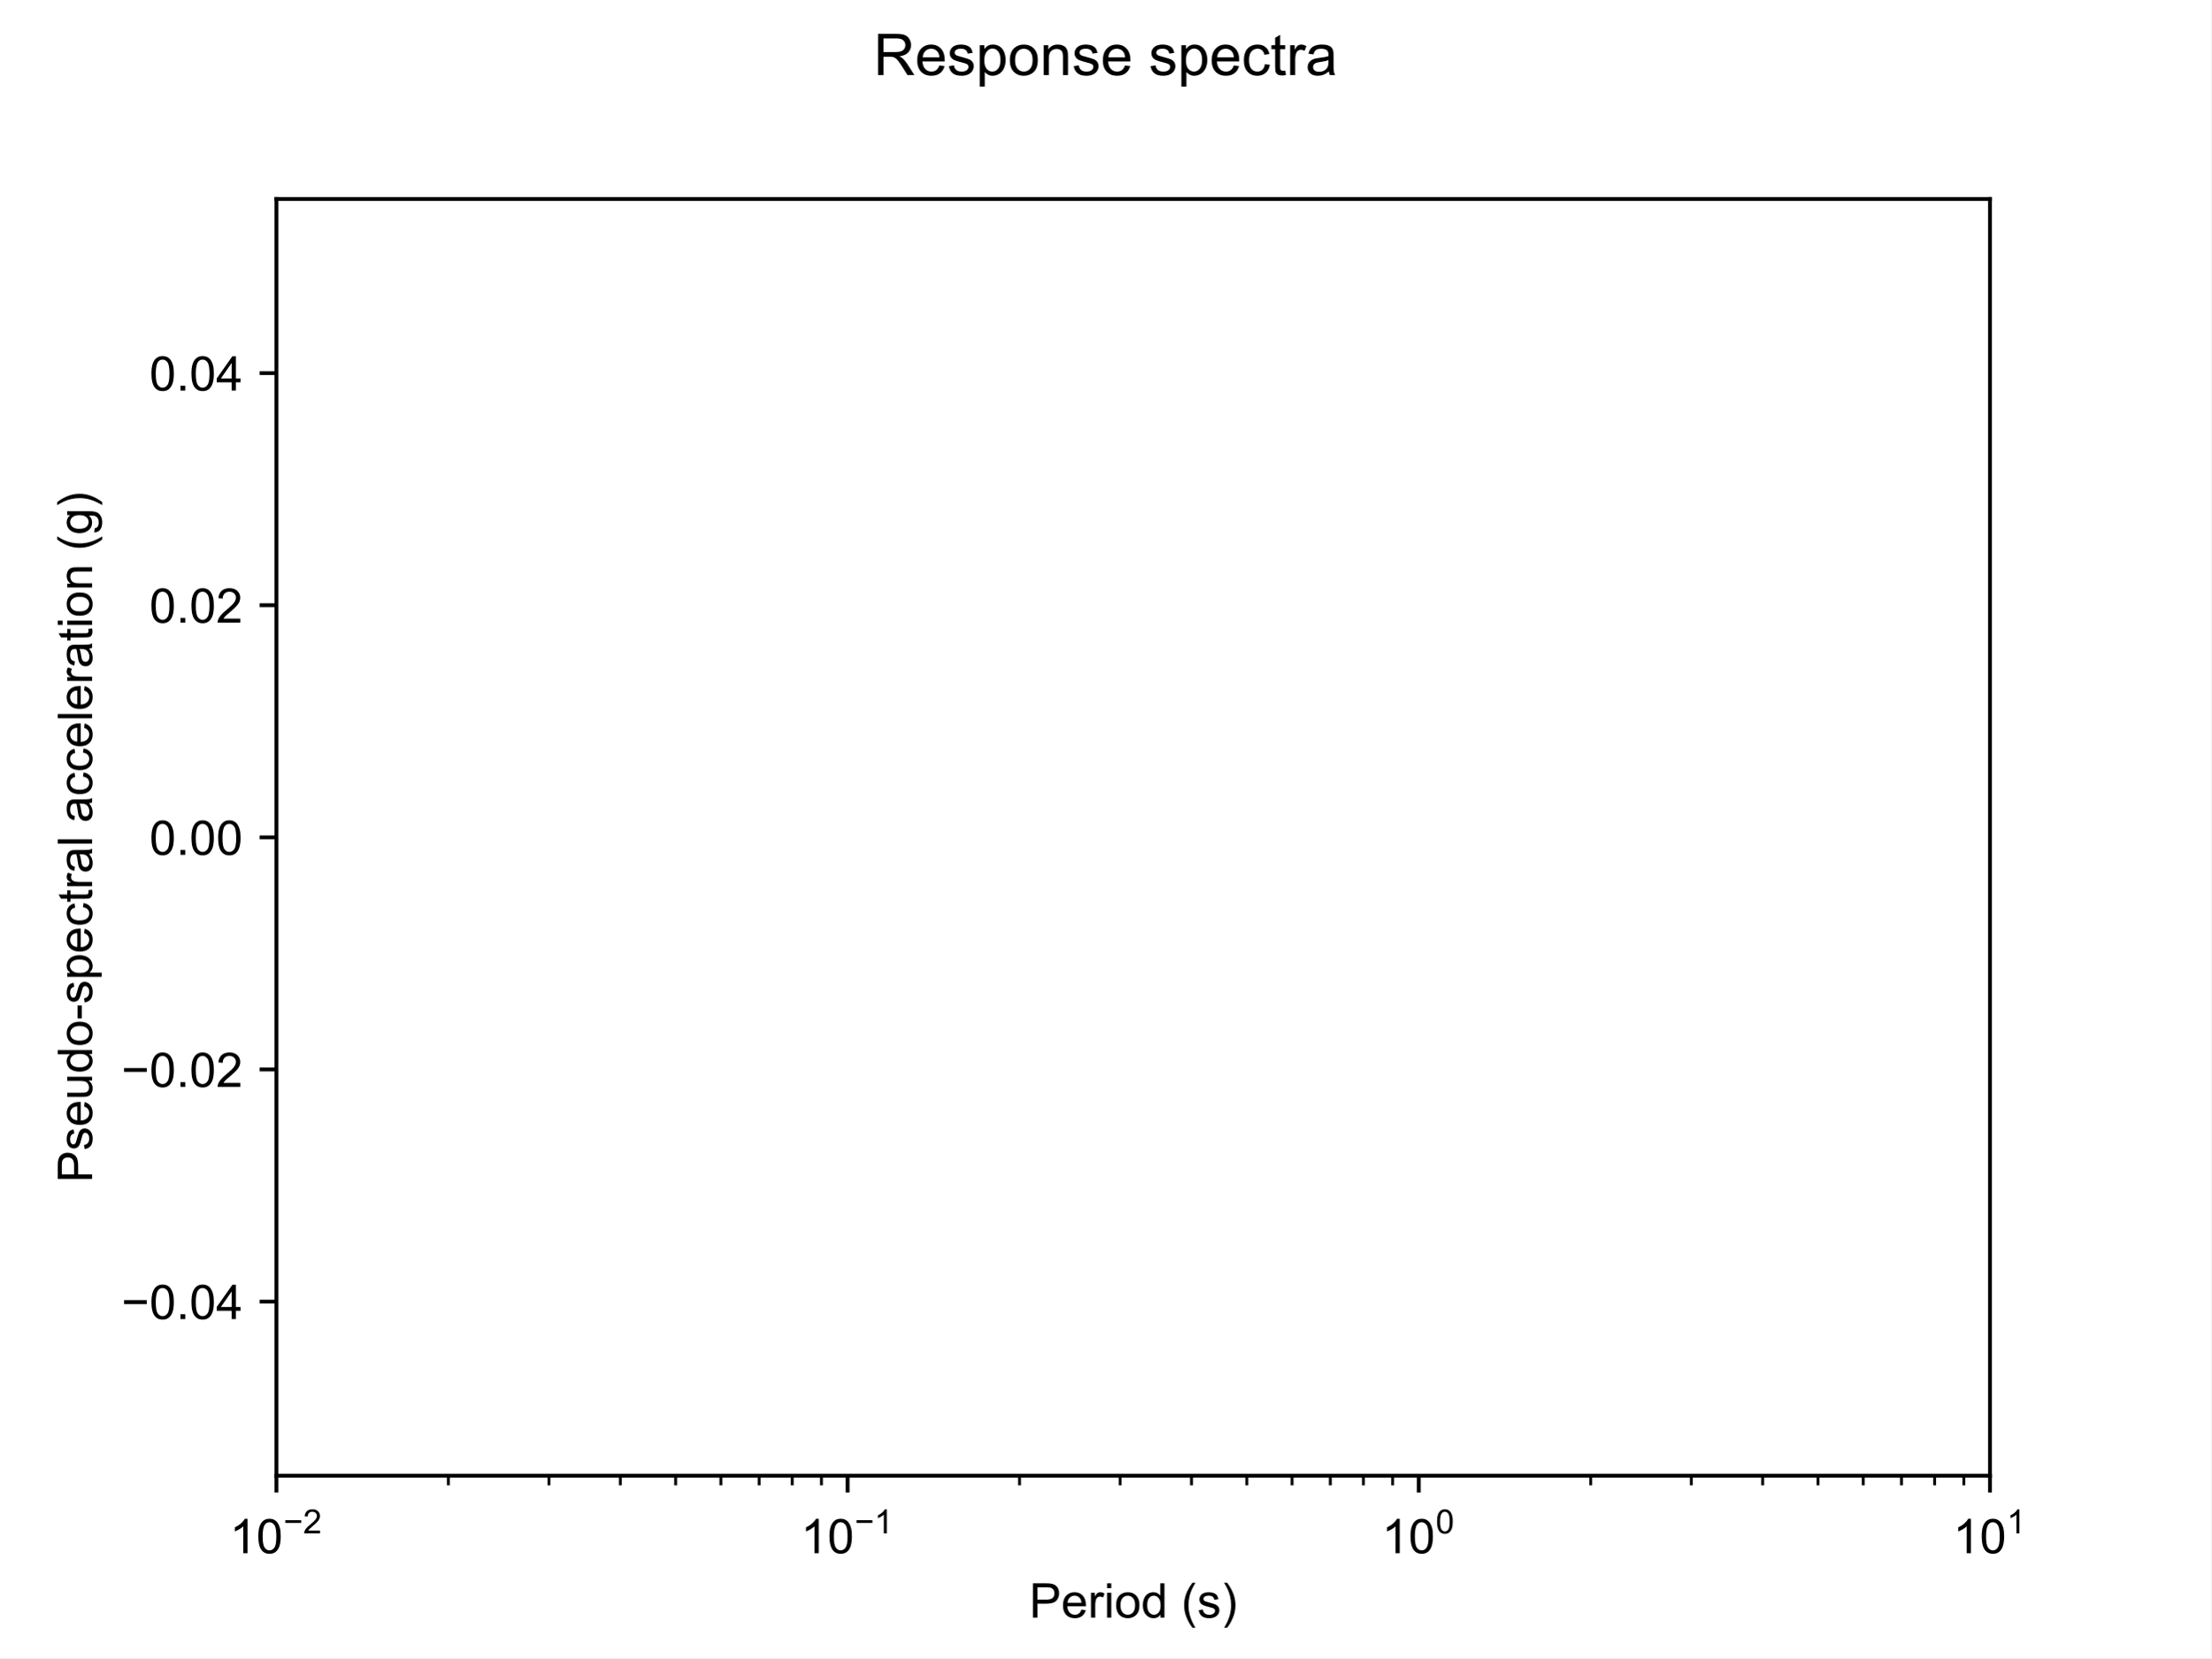
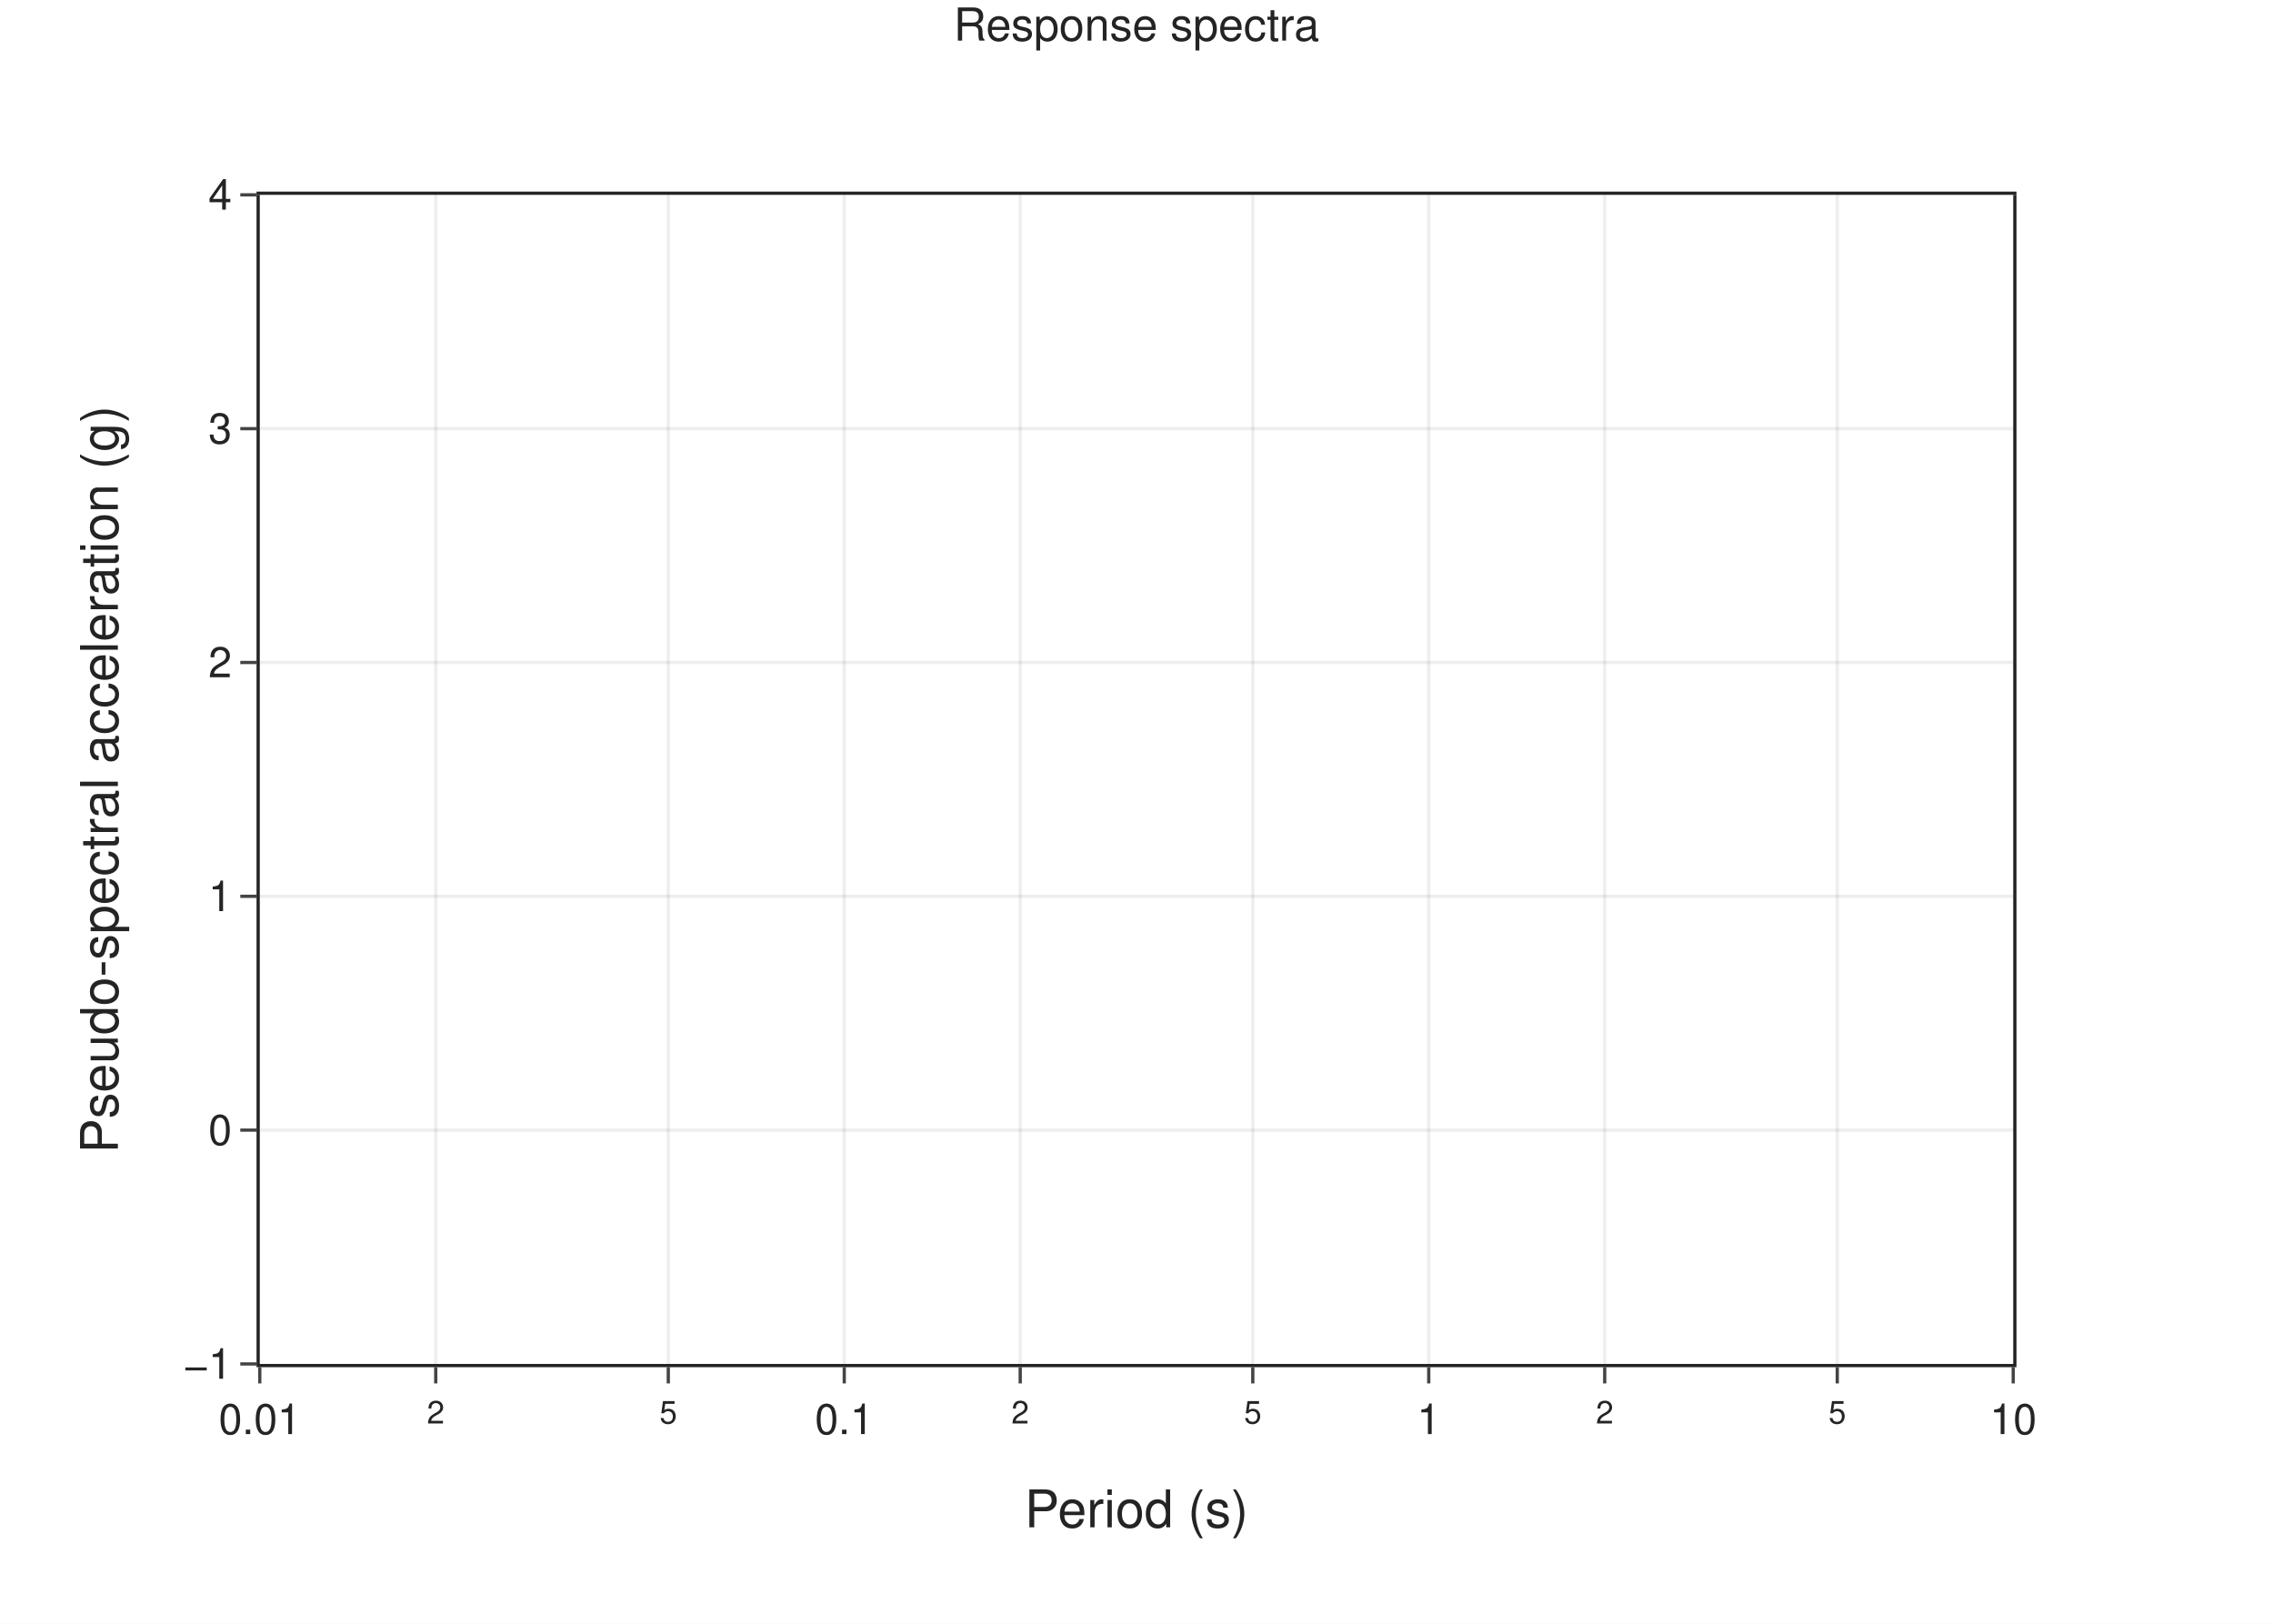
- <svg xmlns="http://www.w3.org/2000/svg" xmlns:xlink="http://www.w3.org/1999/xlink" width="460.8pt" height="345.6pt" viewBox="0 0 460.8 345.6" version="1.1">
-   <defs>
-     <style type="text/css">*{stroke-linejoin: round; stroke-linecap: butt}</style>
+ <svg xmlns="http://www.w3.org/2000/svg" class="main-svg" width="700" height="500" style="" viewBox="0 0 700 500">
+   <rect x="0" y="0" width="700" height="500" style="fill: rgb(255, 255, 255); fill-opacity: 1;" />
+   <defs id="defs-cc02bc">
+     <g class="clips">
+       <clipPath id="clipcc02bcxyplot" class="plotclip">
+         <rect width="540" height="360" />
+       </clipPath>
+       <clipPath class="axesclip" id="clipcc02bcx">
+         <rect x="80" y="0" width="540" height="500" />
+       </clipPath>
+       <clipPath class="axesclip" id="clipcc02bcy">
+         <rect x="0" y="60" width="700" height="360" />
+       </clipPath>
+       <clipPath class="axesclip" id="clipcc02bcxy">
+         <rect x="80" y="60" width="540" height="360" />
+       </clipPath>
+     </g>
+     <g class="gradients" />
+     <g class="patterns" />
  </defs>
-   <g id="figure_1">
-     <g id="patch_1">
-       <path d="M 0 345.6  L 460.8 345.6  L 460.8 0  L 0 0  z " style="fill: #ffffff" />
-     </g>
-     <g id="axes_1">
-       <g id="patch_2">
-         <path d="M 57.6 307.584  L 414.72 307.584  L 414.72 41.472  L 57.6 41.472  z " style="fill: #ffffff" />
+   <g class="bglayer" />
+   <g class="layer-below">
+     <g class="imagelayer" />
+     <g class="shapelayer" />
+   </g>
+   <g class="cartesianlayer">
+     <g class="subplot xy">
+       <g class="layer-subplot">
+         <g class="shapelayer" />
+         <g class="imagelayer" />
      </g>
-       <g id="PathCollection_1">
-         <defs>
-           <path id="m176411e6b0" d="M 0 3  C 0.796 3 1.559 2.684 2.121 2.121  C 2.684 1.559 3 0.796 3 0  C 3 -0.796 2.684 -1.559 2.121 -2.121  C 1.559 -2.684 0.796 -3 0 -3  C -0.796 -3 -1.559 -2.684 -2.121 -2.121  C -2.684 -1.559 -3 -0.796 -3 0  C -3 0.796 -2.684 1.559 -2.121 2.121  C -1.559 2.684 -0.796 3 0 3  z " style="stroke: #1f77b4" />
-         </defs>
-         <g clip-path="url(#pe02baed880)" />
+       <g class="minor-gridlayer">
+         <g class="x" />
+         <g class="y" />
      </g>
-       <g id="matplotlib.axis_1">
-         <g id="xtick_1">
-           <g id="line2d_1">
-             <defs>
-               <path id="m1d148a5f29" d="M 0 0  L 0 3.5  " style="stroke: #000000; stroke-width: 0.8" />
-             </defs>
-             <g>
-               <use xlink:href="#m1d148a5f29" x="57.6" y="307.584" style="stroke: #000000; stroke-width: 0.8" />
-             </g>
-           </g>
-           <g id="text_1">
-             <g transform="translate(47.85 323.784) scale(0.1 -0.1)">
-               <defs>
-                 <path id="ArialMT-14" d="M 2384 0  L 1822 0  L 1822 3584  Q 1619 3391 1289 3197  Q 959 3003 697 2906  L 697 3450  Q 1169 3672 1522 3987  Q 1875 4303 2022 4600  L 2384 4600  L 2384 0  z " transform="scale(0.015625)" />
-                 <path id="ArialMT-13" d="M 266 2259  Q 266 3072 433 3567  Q 600 4063 929 4331  Q 1259 4600 1759 4600  Q 2128 4600 2406 4451  Q 2684 4303 2865 4023  Q 3047 3744 3150 3342  Q 3253 2941 3253 2259  Q 3253 1453 3087 958  Q 2922 463 2592 192  Q 2263 -78 1759 -78  Q 1097 -78 719 397  Q 266 969 266 2259  z M 844 2259  Q 844 1131 1108 757  Q 1372 384 1759 384  Q 2147 384 2411 759  Q 2675 1134 2675 2259  Q 2675 3391 2411 3762  Q 2147 4134 1753 4134  Q 1366 4134 1134 3806  Q 844 3388 844 2259  z " transform="scale(0.015625)" />
-                 <path id="ArialMT-ed" d="M 3381 1997  L 356 1997  L 356 2522  L 3381 2522  L 3381 1997  z " transform="scale(0.015625)" />
-                 <path id="ArialMT-15" d="M 3222 541  L 3222 0  L 194 0  Q 188 203 259 391  Q 375 700 629 1000  Q 884 1300 1366 1694  Q 2113 2306 2375 2664  Q 2638 3022 2638 3341  Q 2638 3675 2398 3904  Q 2159 4134 1775 4134  Q 1369 4134 1125 3890  Q 881 3647 878 3216  L 300 3275  Q 359 3922 746 4261  Q 1134 4600 1788 4600  Q 2447 4600 2831 4234  Q 3216 3869 3216 3328  Q 3216 3053 3103 2787  Q 2991 2522 2730 2228  Q 2469 1934 1863 1422  Q 1356 997 1212 845  Q 1069 694 975 541  L 3222 541  z " transform="scale(0.015625)" />
-               </defs>
-               <use xlink:href="#ArialMT-14" transform="translate(0 0.3875)" />
-               <use xlink:href="#ArialMT-13" transform="translate(55.61523 0.3875)" />
-               <use xlink:href="#ArialMT-ed" transform="translate(112.1875 41.6875) scale(0.7)" />
-               <use xlink:href="#ArialMT-15" transform="translate(153.0664 41.6875) scale(0.7)" />
+       <g class="gridlayer">
+         <g class="x">
+           <path class="xgrid crisp" transform="translate(134.19,0)" d="M0,60v360" style="stroke: rgb(0, 0, 0); stroke-opacity: 0.07; stroke-width: 1px;" />
+           <path class="xgrid crisp" transform="translate(205.81,0)" d="M0,60v360" style="stroke: rgb(0, 0, 0); stroke-opacity: 0.07; stroke-width: 1px;" />
+           <path class="xgrid crisp" transform="translate(260,0)" d="M0,60v360" style="stroke: rgb(0, 0, 0); stroke-opacity: 0.07; stroke-width: 1px;" />
+           <path class="xgrid crisp" transform="translate(314.19,0)" d="M0,60v360" style="stroke: rgb(0, 0, 0); stroke-opacity: 0.07; stroke-width: 1px;" />
+           <path class="xgrid crisp" transform="translate(385.81,0)" d="M0,60v360" style="stroke: rgb(0, 0, 0); stroke-opacity: 0.07; stroke-width: 1px;" />
+           <path class="xgrid crisp" transform="translate(440,0)" d="M0,60v360" style="stroke: rgb(0, 0, 0); stroke-opacity: 0.07; stroke-width: 1px;" />
+           <path class="xgrid crisp" transform="translate(494.19,0)" d="M0,60v360" style="stroke: rgb(0, 0, 0); stroke-opacity: 0.07; stroke-width: 1px;" />
+           <path class="xgrid crisp" transform="translate(565.81,0)" d="M0,60v360" style="stroke: rgb(0, 0, 0); stroke-opacity: 0.07; stroke-width: 1px;" />
+         </g>
+         <g class="y">
+           <path class="ygrid crisp" transform="translate(0,348)" d="M80,0h540" style="stroke: rgb(0, 0, 0); stroke-opacity: 0.07; stroke-width: 1px;" />
+           <path class="ygrid crisp" transform="translate(0,276)" d="M80,0h540" style="stroke: rgb(0, 0, 0); stroke-opacity: 0.07; stroke-width: 1px;" />
+           <path class="ygrid crisp" transform="translate(0,204)" d="M80,0h540" style="stroke: rgb(0, 0, 0); stroke-opacity: 0.07; stroke-width: 1px;" />
+           <path class="ygrid crisp" transform="translate(0,132)" d="M80,0h540" style="stroke: rgb(0, 0, 0); stroke-opacity: 0.07; stroke-width: 1px;" />
+         </g>
+       </g>
+       <g class="zerolinelayer" />
+       <g class="layer-between">
+         <g class="shapelayer" />
+         <g class="imagelayer" />
+       </g>
+       <path class="xlines-below" />
+       <path class="ylines-below" />
+       <g class="overlines-below" />
+       <g class="xaxislayer-below" />
+       <g class="yaxislayer-below" />
+       <g class="overaxes-below" />
+       <g class="overplot">
+         <g class="xy" transform="translate(80,60)" clip-path="url(#clipcc02bcxyplot)">
+           <g class="scatterlayer mlayer">
+             <g class="trace scatter trace55cbad" style="stroke-miterlimit: 2; opacity: 1;">
+               <g class="fills" />
+               <g class="errorbars" />
+               <g class="lines" />
+               <g class="points" />
+               <g class="text" />
            </g>
          </g>
        </g>
-         <g id="xtick_2">
-           <g id="line2d_2">
-             <g>
-               <use xlink:href="#m1d148a5f29" x="176.64" y="307.584" style="stroke: #000000; stroke-width: 0.8" />
-             </g>
-           </g>
-           <g id="text_2">
-             <g transform="translate(166.89 323.784) scale(0.1 -0.1)">
-               <use xlink:href="#ArialMT-14" transform="translate(0 0.3875)" />
-               <use xlink:href="#ArialMT-13" transform="translate(55.61523 0.3875)" />
-               <use xlink:href="#ArialMT-ed" transform="translate(112.1875 41.6875) scale(0.7)" />
-               <use xlink:href="#ArialMT-14" transform="translate(153.0664 41.6875) scale(0.7)" />
-             </g>
-           </g>
+       </g>
+       <g class="zerolinelayer-above" />
+       <path class="xlines-above crisp" d="M79,420.5H621M79,59.5H621" style="fill: none; stroke-width: 1px; stroke: rgb(36, 36, 36); stroke-opacity: 1;" />
+       <path class="ylines-above crisp" d="M79.5,60V420M620.5,60V420" style="fill: none; stroke-width: 1px; stroke: rgb(36, 36, 36); stroke-opacity: 1;" />
+       <g class="overlines-above" />
+       <g class="xaxislayer-above">
+         <path class="xtick ticks crisp" d="M0,421v5" transform="translate(80,0)" style="stroke: rgb(68, 68, 68); stroke-opacity: 1; stroke-width: 1px;" />
+         <path class="xtick ticks crisp" d="M0,421v5" transform="translate(134.19,0)" style="stroke: rgb(68, 68, 68); stroke-opacity: 1; stroke-width: 1px;" />
+         <path class="xtick ticks crisp" d="M0,421v5" transform="translate(205.81,0)" style="stroke: rgb(68, 68, 68); stroke-opacity: 1; stroke-width: 1px;" />
+         <path class="xtick ticks crisp" d="M0,421v5" transform="translate(260,0)" style="stroke: rgb(68, 68, 68); stroke-opacity: 1; stroke-width: 1px;" />
+         <path class="xtick ticks crisp" d="M0,421v5" transform="translate(314.19,0)" style="stroke: rgb(68, 68, 68); stroke-opacity: 1; stroke-width: 1px;" />
+         <path class="xtick ticks crisp" d="M0,421v5" transform="translate(385.81,0)" style="stroke: rgb(68, 68, 68); stroke-opacity: 1; stroke-width: 1px;" />
+         <path class="xtick ticks crisp" d="M0,421v5" transform="translate(440,0)" style="stroke: rgb(68, 68, 68); stroke-opacity: 1; stroke-width: 1px;" />
+         <path class="xtick ticks crisp" d="M0,421v5" transform="translate(494.19,0)" style="stroke: rgb(68, 68, 68); stroke-opacity: 1; stroke-width: 1px;" />
+         <path class="xtick ticks crisp" d="M0,421v5" transform="translate(565.81,0)" style="stroke: rgb(68, 68, 68); stroke-opacity: 1; stroke-width: 1px;" />
+         <path class="xtick ticks crisp" d="M0,421v5" transform="translate(620,0)" style="stroke: rgb(68, 68, 68); stroke-opacity: 1; stroke-width: 1px;" />
+         <g class="xtick">
+           <text text-anchor="middle" x="0" y="441.6" transform="translate(80,0)" style="font-family: Helvetica; font-size: 13px; fill: rgb(36, 36, 36); fill-opacity: 1; white-space: pre;">0.01</text>
        </g>
-         <g id="xtick_3">
-           <g id="line2d_3">
-             <g>
-               <use xlink:href="#m1d148a5f29" x="295.68" y="307.584" style="stroke: #000000; stroke-width: 0.8" />
-             </g>
-           </g>
-           <g id="text_3">
-             <g transform="translate(287.98 323.784) scale(0.1 -0.1)">
-               <use xlink:href="#ArialMT-14" transform="translate(0 0.3875)" />
-               <use xlink:href="#ArialMT-13" transform="translate(55.61523 0.3875)" />
-               <use xlink:href="#ArialMT-13" transform="translate(112.1875 41.6875) scale(0.7)" />
-             </g>
-           </g>
+         <g class="xtick">
+           <text text-anchor="middle" x="0" y="438.35" style="font-family: Helvetica; font-size: 9.75px; fill: rgb(36, 36, 36); fill-opacity: 1; white-space: pre;" transform="translate(134.19,0)">2</text>
        </g>
-         <g id="xtick_4">
-           <g id="line2d_4">
-             <g>
-               <use xlink:href="#m1d148a5f29" x="414.72" y="307.584" style="stroke: #000000; stroke-width: 0.8" />
-             </g>
-           </g>
-           <g id="text_4">
-             <g transform="translate(407.02 323.784) scale(0.1 -0.1)">
-               <use xlink:href="#ArialMT-14" transform="translate(0 0.3875)" />
-               <use xlink:href="#ArialMT-13" transform="translate(55.61523 0.3875)" />
-               <use xlink:href="#ArialMT-14" transform="translate(112.1875 41.6875) scale(0.7)" />
-             </g>
-           </g>
+         <g class="xtick">
+           <text text-anchor="middle" x="0" y="438.35" style="font-family: Helvetica; font-size: 9.75px; fill: rgb(36, 36, 36); fill-opacity: 1; white-space: pre;" transform="translate(205.81,0)">5</text>
        </g>
-         <g id="xtick_5">
-           <g id="line2d_5">
-             <defs>
-               <path id="mdeb8a3147a" d="M 0 0  L 0 2  " style="stroke: #000000; stroke-width: 0.6" />
-             </defs>
-             <g>
-               <use xlink:href="#mdeb8a3147a" x="93.435" y="307.584" style="stroke: #000000; stroke-width: 0.6" />
-             </g>
-           </g>
+         <g class="xtick">
+           <text text-anchor="middle" x="0" y="441.6" style="font-family: Helvetica; font-size: 13px; fill: rgb(36, 36, 36); fill-opacity: 1; white-space: pre;" transform="translate(260,0)">0.1</text>
        </g>
-         <g id="xtick_6">
-           <g id="line2d_6">
-             <g>
-               <use xlink:href="#mdeb8a3147a" x="114.397" y="307.584" style="stroke: #000000; stroke-width: 0.6" />
-             </g>
-           </g>
+         <g class="xtick">
+           <text text-anchor="middle" x="0" y="438.35" style="font-family: Helvetica; font-size: 9.75px; fill: rgb(36, 36, 36); fill-opacity: 1; white-space: pre;" transform="translate(314.19,0)">2</text>
        </g>
-         <g id="xtick_7">
-           <g id="line2d_7">
-             <g>
-               <use xlink:href="#mdeb8a3147a" x="129.269" y="307.584" style="stroke: #000000; stroke-width: 0.6" />
-             </g>
-           </g>
+         <g class="xtick">
+           <text text-anchor="middle" x="0" y="438.35" style="font-family: Helvetica; font-size: 9.75px; fill: rgb(36, 36, 36); fill-opacity: 1; white-space: pre;" transform="translate(385.81,0)">5</text>
        </g>
-         <g id="xtick_8">
-           <g id="line2d_8">
-             <g>
-               <use xlink:href="#mdeb8a3147a" x="140.805" y="307.584" style="stroke: #000000; stroke-width: 0.6" />
-             </g>
-           </g>
+         <g class="xtick">
+           <text text-anchor="middle" x="0" y="441.6" style="font-family: Helvetica; font-size: 13px; fill: rgb(36, 36, 36); fill-opacity: 1; white-space: pre;" transform="translate(440,0)">1</text>
        </g>
-         <g id="xtick_9">
-           <g id="line2d_9">
-             <g>
-               <use xlink:href="#mdeb8a3147a" x="150.231" y="307.584" style="stroke: #000000; stroke-width: 0.6" />
-             </g>
-           </g>
+         <g class="xtick">
+           <text text-anchor="middle" x="0" y="438.35" style="font-family: Helvetica; font-size: 9.75px; fill: rgb(36, 36, 36); fill-opacity: 1; white-space: pre;" transform="translate(494.19,0)">2</text>
        </g>
-         <g id="xtick_10">
-           <g id="line2d_10">
-             <g>
-               <use xlink:href="#mdeb8a3147a" x="158.2" y="307.584" style="stroke: #000000; stroke-width: 0.6" />
-             </g>
-           </g>
+         <g class="xtick">
+           <text text-anchor="middle" x="0" y="438.35" style="font-family: Helvetica; font-size: 9.75px; fill: rgb(36, 36, 36); fill-opacity: 1; white-space: pre;" transform="translate(565.81,0)">5</text>
        </g>
-         <g id="xtick_11">
-           <g id="line2d_11">
-             <g>
-               <use xlink:href="#mdeb8a3147a" x="165.104" y="307.584" style="stroke: #000000; stroke-width: 0.6" />
-             </g>
-           </g>
-         </g>
-         <g id="xtick_12">
-           <g id="line2d_12">
-             <g>
-               <use xlink:href="#mdeb8a3147a" x="171.193" y="307.584" style="stroke: #000000; stroke-width: 0.6" />
-             </g>
-           </g>
-         </g>
-         <g id="xtick_13">
-           <g id="line2d_13">
-             <g>
-               <use xlink:href="#mdeb8a3147a" x="212.475" y="307.584" style="stroke: #000000; stroke-width: 0.6" />
-             </g>
-           </g>
-         </g>
-         <g id="xtick_14">
-           <g id="line2d_14">
-             <g>
-               <use xlink:href="#mdeb8a3147a" x="233.437" y="307.584" style="stroke: #000000; stroke-width: 0.6" />
-             </g>
-           </g>
-         </g>
-         <g id="xtick_15">
-           <g id="line2d_15">
-             <g>
-               <use xlink:href="#mdeb8a3147a" x="248.309" y="307.584" style="stroke: #000000; stroke-width: 0.6" />
-             </g>
-           </g>
-         </g>
-         <g id="xtick_16">
-           <g id="line2d_16">
-             <g>
-               <use xlink:href="#mdeb8a3147a" x="259.845" y="307.584" style="stroke: #000000; stroke-width: 0.6" />
-             </g>
-           </g>
-         </g>
-         <g id="xtick_17">
-           <g id="line2d_17">
-             <g>
-               <use xlink:href="#mdeb8a3147a" x="269.271" y="307.584" style="stroke: #000000; stroke-width: 0.6" />
-             </g>
-           </g>
-         </g>
-         <g id="xtick_18">
-           <g id="line2d_18">
-             <g>
-               <use xlink:href="#mdeb8a3147a" x="277.24" y="307.584" style="stroke: #000000; stroke-width: 0.6" />
-             </g>
-           </g>
-         </g>
-         <g id="xtick_19">
-           <g id="line2d_19">
-             <g>
-               <use xlink:href="#mdeb8a3147a" x="284.144" y="307.584" style="stroke: #000000; stroke-width: 0.6" />
-             </g>
-           </g>
-         </g>
-         <g id="xtick_20">
-           <g id="line2d_20">
-             <g>
-               <use xlink:href="#mdeb8a3147a" x="290.233" y="307.584" style="stroke: #000000; stroke-width: 0.6" />
-             </g>
-           </g>
-         </g>
-         <g id="xtick_21">
-           <g id="line2d_21">
-             <g>
-               <use xlink:href="#mdeb8a3147a" x="331.515" y="307.584" style="stroke: #000000; stroke-width: 0.6" />
-             </g>
-           </g>
-         </g>
-         <g id="xtick_22">
-           <g id="line2d_22">
-             <g>
-               <use xlink:href="#mdeb8a3147a" x="352.477" y="307.584" style="stroke: #000000; stroke-width: 0.6" />
-             </g>
-           </g>
-         </g>
-         <g id="xtick_23">
-           <g id="line2d_23">
-             <g>
-               <use xlink:href="#mdeb8a3147a" x="367.349" y="307.584" style="stroke: #000000; stroke-width: 0.6" />
-             </g>
-           </g>
-         </g>
-         <g id="xtick_24">
-           <g id="line2d_24">
-             <g>
-               <use xlink:href="#mdeb8a3147a" x="378.885" y="307.584" style="stroke: #000000; stroke-width: 0.6" />
-             </g>
-           </g>
-         </g>
-         <g id="xtick_25">
-           <g id="line2d_25">
-             <g>
-               <use xlink:href="#mdeb8a3147a" x="388.311" y="307.584" style="stroke: #000000; stroke-width: 0.6" />
-             </g>
-           </g>
-         </g>
-         <g id="xtick_26">
-           <g id="line2d_26">
-             <g>
-               <use xlink:href="#mdeb8a3147a" x="396.28" y="307.584" style="stroke: #000000; stroke-width: 0.6" />
-             </g>
-           </g>
-         </g>
-         <g id="xtick_27">
-           <g id="line2d_27">
-             <g>
-               <use xlink:href="#mdeb8a3147a" x="403.184" y="307.584" style="stroke: #000000; stroke-width: 0.6" />
-             </g>
-           </g>
-         </g>
-         <g id="xtick_28">
-           <g id="line2d_28">
-             <g>
-               <use xlink:href="#mdeb8a3147a" x="409.273" y="307.584" style="stroke: #000000; stroke-width: 0.6" />
-             </g>
-           </g>
-         </g>
-         <g id="text_5">
-           <g transform="translate(214.4889 337.1688) scale(0.1 -0.1)">
-             <defs>
-               <path id="ArialMT-33" d="M 494 0  L 494 4581  L 2222 4581  Q 2678 4581 2919 4538  Q 3256 4481 3484 4323  Q 3713 4166 3852 3881  Q 3991 3597 3991 3256  Q 3991 2672 3619 2267  Q 3247 1863 2275 1863  L 1100 1863  L 1100 0  L 494 0  z M 1100 2403  L 2284 2403  Q 2872 2403 3119 2622  Q 3366 2841 3366 3238  Q 3366 3525 3220 3729  Q 3075 3934 2838 4000  Q 2684 4041 2272 4041  L 1100 4041  L 1100 2403  z " transform="scale(0.015625)" />
-               <path id="ArialMT-48" d="M 2694 1069  L 3275 997  Q 3138 488 2766 206  Q 2394 -75 1816 -75  Q 1088 -75 661 373  Q 234 822 234 1631  Q 234 2469 665 2931  Q 1097 3394 1784 3394  Q 2450 3394 2872 2941  Q 3294 2488 3294 1666  Q 3294 1616 3291 1516  L 816 1516  Q 847 969 1125 678  Q 1403 388 1819 388  Q 2128 388 2347 550  Q 2566 713 2694 1069  z M 847 1978  L 2700 1978  Q 2663 2397 2488 2606  Q 2219 2931 1791 2931  Q 1403 2931 1139 2672  Q 875 2413 847 1978  z " transform="scale(0.015625)" />
-               <path id="ArialMT-55" d="M 416 0  L 416 3319  L 922 3319  L 922 2816  Q 1116 3169 1280 3281  Q 1444 3394 1641 3394  Q 1925 3394 2219 3213  L 2025 2691  Q 1819 2813 1613 2813  Q 1428 2813 1281 2702  Q 1134 2591 1072 2394  Q 978 2094 978 1738  L 978 0  L 416 0  z " transform="scale(0.015625)" />
-               <path id="ArialMT-4c" d="M 425 3934  L 425 4581  L 988 4581  L 988 3934  L 425 3934  z M 425 0  L 425 3319  L 988 3319  L 988 0  L 425 0  z " transform="scale(0.015625)" />
-               <path id="ArialMT-52" d="M 213 1659  Q 213 2581 725 3025  Q 1153 3394 1769 3394  Q 2453 3394 2887 2945  Q 3322 2497 3322 1706  Q 3322 1066 3130 698  Q 2938 331 2570 128  Q 2203 -75 1769 -75  Q 1072 -75 642 372  Q 213 819 213 1659  z M 791 1659  Q 791 1022 1069 705  Q 1347 388 1769 388  Q 2188 388 2466 706  Q 2744 1025 2744 1678  Q 2744 2294 2464 2611  Q 2184 2928 1769 2928  Q 1347 2928 1069 2612  Q 791 2297 791 1659  z " transform="scale(0.015625)" />
-               <path id="ArialMT-47" d="M 2575 0  L 2575 419  Q 2259 -75 1647 -75  Q 1250 -75 917 144  Q 584 363 401 755  Q 219 1147 219 1656  Q 219 2153 384 2558  Q 550 2963 881 3178  Q 1213 3394 1622 3394  Q 1922 3394 2156 3267  Q 2391 3141 2538 2938  L 2538 4581  L 3097 4581  L 3097 0  L 2575 0  z M 797 1656  Q 797 1019 1065 703  Q 1334 388 1700 388  Q 2069 388 2326 689  Q 2584 991 2584 1609  Q 2584 2291 2321 2609  Q 2059 2928 1675 2928  Q 1300 2928 1048 2622  Q 797 2316 797 1656  z " transform="scale(0.015625)" />
-               <path id="ArialMT-3" transform="scale(0.015625)" />
-               <path id="ArialMT-b" d="M 1497 -1347  Q 1031 -759 709 28  Q 388 816 388 1659  Q 388 2403 628 3084  Q 909 3875 1497 4659  L 1900 4659  Q 1522 4009 1400 3731  Q 1209 3300 1100 2831  Q 966 2247 966 1656  Q 966 153 1900 -1347  L 1497 -1347  z " transform="scale(0.015625)" />
-               <path id="ArialMT-56" d="M 197 991  L 753 1078  Q 800 744 1014 566  Q 1228 388 1613 388  Q 2000 388 2187 545  Q 2375 703 2375 916  Q 2375 1106 2209 1216  Q 2094 1291 1634 1406  Q 1016 1563 777 1677  Q 538 1791 414 1992  Q 291 2194 291 2438  Q 291 2659 392 2848  Q 494 3038 669 3163  Q 800 3259 1026 3326  Q 1253 3394 1513 3394  Q 1903 3394 2198 3281  Q 2494 3169 2634 2976  Q 2775 2784 2828 2463  L 2278 2388  Q 2241 2644 2061 2787  Q 1881 2931 1553 2931  Q 1166 2931 1000 2803  Q 834 2675 834 2503  Q 834 2394 903 2306  Q 972 2216 1119 2156  Q 1203 2125 1616 2013  Q 2213 1853 2448 1751  Q 2684 1650 2818 1456  Q 2953 1263 2953 975  Q 2953 694 2789 445  Q 2625 197 2315 61  Q 2006 -75 1616 -75  Q 969 -75 630 194  Q 291 463 197 991  z " transform="scale(0.015625)" />
-               <path id="ArialMT-c" d="M 791 -1347  L 388 -1347  Q 1322 153 1322 1656  Q 1322 2244 1188 2822  Q 1081 3291 891 3722  Q 769 4003 388 4659  L 791 4659  Q 1378 3875 1659 3084  Q 1900 2403 1900 1659  Q 1900 816 1576 28  Q 1253 -759 791 -1347  z " transform="scale(0.015625)" />
-             </defs>
-             <use xlink:href="#ArialMT-33" />
-             <use xlink:href="#ArialMT-48" transform="translate(66.70312 0)" />
-             <use xlink:href="#ArialMT-55" transform="translate(122.3125 0)" />
-             <use xlink:href="#ArialMT-4c" transform="translate(155.6094 0)" />
-             <use xlink:href="#ArialMT-52" transform="translate(177.8281 0)" />
-             <use xlink:href="#ArialMT-47" transform="translate(233.4375 0)" />
-             <use xlink:href="#ArialMT-3" transform="translate(289.0469 0)" />
-             <use xlink:href="#ArialMT-b" transform="translate(316.8281 0)" />
-             <use xlink:href="#ArialMT-56" transform="translate(350.125 0)" />
-             <use xlink:href="#ArialMT-c" transform="translate(400.125 0)" />
-           </g>
+         <g class="xtick">
+           <text text-anchor="middle" x="0" y="441.6" style="font-family: Helvetica; font-size: 13px; fill: rgb(36, 36, 36); fill-opacity: 1; white-space: pre;" transform="translate(620,0)">10</text>
        </g>
      </g>
-       <g id="matplotlib.axis_2">
-         <g id="ytick_1">
-           <g id="line2d_29">
-             <defs>
-               <path id="m68f7d536fa" d="M 0 0  L -3.5 0  " style="stroke: #000000; stroke-width: 0.8" />
-             </defs>
-             <g>
-               <use xlink:href="#m68f7d536fa" x="57.6" y="271.296" style="stroke: #000000; stroke-width: 0.8" />
-             </g>
-           </g>
-           <g id="text_6">
-             <g transform="translate(25.29844 274.9361) scale(0.1 -0.1)">
-               <defs>
-                 <path id="ArialMT-11" d="M 581 0  L 581 641  L 1222 641  L 1222 0  L 581 0  z " transform="scale(0.015625)" />
-                 <path id="ArialMT-17" d="M 2069 0  L 2069 1097  L 81 1097  L 81 1613  L 2172 4581  L 2631 4581  L 2631 1613  L 3250 1613  L 3250 1097  L 2631 1097  L 2631 0  L 2069 0  z M 2069 1613  L 2069 3678  L 634 1613  L 2069 1613  z " transform="scale(0.015625)" />
-               </defs>
-               <use xlink:href="#ArialMT-ed" />
-               <use xlink:href="#ArialMT-13" transform="translate(58.40625 0)" />
-               <use xlink:href="#ArialMT-11" transform="translate(114.0156 0)" />
-               <use xlink:href="#ArialMT-13" transform="translate(141.7969 0)" />
-               <use xlink:href="#ArialMT-17" transform="translate(197.4062 0)" />
-             </g>
-           </g>
+       <g class="yaxislayer-above">
+         <path class="ytick ticks crisp" d="M79,0h-5" transform="translate(0,420)" style="stroke: rgb(68, 68, 68); stroke-opacity: 1; stroke-width: 1px;" />
+         <path class="ytick ticks crisp" d="M79,0h-5" transform="translate(0,348)" style="stroke: rgb(68, 68, 68); stroke-opacity: 1; stroke-width: 1px;" />
+         <path class="ytick ticks crisp" d="M79,0h-5" transform="translate(0,276)" style="stroke: rgb(68, 68, 68); stroke-opacity: 1; stroke-width: 1px;" />
+         <path class="ytick ticks crisp" d="M79,0h-5" transform="translate(0,204)" style="stroke: rgb(68, 68, 68); stroke-opacity: 1; stroke-width: 1px;" />
+         <path class="ytick ticks crisp" d="M79,0h-5" transform="translate(0,132)" style="stroke: rgb(68, 68, 68); stroke-opacity: 1; stroke-width: 1px;" />
+         <path class="ytick ticks crisp" d="M79,0h-5" transform="translate(0,60)" style="stroke: rgb(68, 68, 68); stroke-opacity: 1; stroke-width: 1px;" />
+         <g class="ytick">
+           <text text-anchor="end" x="71.4" y="4.55" transform="translate(0,420)" style="font-family: Helvetica; font-size: 13px; fill: rgb(36, 36, 36); fill-opacity: 1; white-space: pre;">−1</text>
        </g>
-         <g id="ytick_2">
-           <g id="line2d_30">
-             <g>
-               <use xlink:href="#m68f7d536fa" x="57.6" y="222.912" style="stroke: #000000; stroke-width: 0.8" />
-             </g>
-           </g>
-           <g id="text_7">
-             <g transform="translate(25.29844 226.5521) scale(0.1 -0.1)">
-               <use xlink:href="#ArialMT-ed" />
-               <use xlink:href="#ArialMT-13" transform="translate(58.40625 0)" />
-               <use xlink:href="#ArialMT-11" transform="translate(114.0156 0)" />
-               <use xlink:href="#ArialMT-13" transform="translate(141.7969 0)" />
-               <use xlink:href="#ArialMT-15" transform="translate(197.4062 0)" />
-             </g>
-           </g>
+         <g class="ytick">
+           <text text-anchor="end" x="71.4" y="4.55" style="font-family: Helvetica; font-size: 13px; fill: rgb(36, 36, 36); fill-opacity: 1; white-space: pre;" transform="translate(0,348)">0</text>
        </g>
-         <g id="ytick_3">
-           <g id="line2d_31">
-             <g>
-               <use xlink:href="#m68f7d536fa" x="57.6" y="174.528" style="stroke: #000000; stroke-width: 0.8" />
-             </g>
-           </g>
-           <g id="text_8">
-             <g transform="translate(31.13906 178.1681) scale(0.1 -0.1)">
-               <use xlink:href="#ArialMT-13" />
-               <use xlink:href="#ArialMT-11" transform="translate(55.60938 0)" />
-               <use xlink:href="#ArialMT-13" transform="translate(83.39062 0)" />
-               <use xlink:href="#ArialMT-13" transform="translate(139 0)" />
-             </g>
-           </g>
+         <g class="ytick">
+           <text text-anchor="end" x="71.4" y="4.55" style="font-family: Helvetica; font-size: 13px; fill: rgb(36, 36, 36); fill-opacity: 1; white-space: pre;" transform="translate(0,276)">1</text>
        </g>
-         <g id="ytick_4">
-           <g id="line2d_32">
-             <g>
-               <use xlink:href="#m68f7d536fa" x="57.6" y="126.144" style="stroke: #000000; stroke-width: 0.8" />
-             </g>
-           </g>
-           <g id="text_9">
-             <g transform="translate(31.13906 129.7841) scale(0.1 -0.1)">
-               <use xlink:href="#ArialMT-13" />
-               <use xlink:href="#ArialMT-11" transform="translate(55.60938 0)" />
-               <use xlink:href="#ArialMT-13" transform="translate(83.39062 0)" />
-               <use xlink:href="#ArialMT-15" transform="translate(139 0)" />
-             </g>
-           </g>
+         <g class="ytick">
+           <text text-anchor="end" x="71.4" y="4.55" style="font-family: Helvetica; font-size: 13px; fill: rgb(36, 36, 36); fill-opacity: 1; white-space: pre;" transform="translate(0,204)">2</text>
        </g>
-         <g id="ytick_5">
-           <g id="line2d_33">
-             <g>
-               <use xlink:href="#m68f7d536fa" x="57.6" y="77.76" style="stroke: #000000; stroke-width: 0.8" />
-             </g>
-           </g>
-           <g id="text_10">
-             <g transform="translate(31.13906 81.40014) scale(0.1 -0.1)">
-               <use xlink:href="#ArialMT-13" />
-               <use xlink:href="#ArialMT-11" transform="translate(55.60938 0)" />
-               <use xlink:href="#ArialMT-13" transform="translate(83.39062 0)" />
-               <use xlink:href="#ArialMT-17" transform="translate(139 0)" />
-             </g>
-           </g>
+         <g class="ytick">
+           <text text-anchor="end" x="71.4" y="4.55" style="font-family: Helvetica; font-size: 13px; fill: rgb(36, 36, 36); fill-opacity: 1; white-space: pre;" transform="translate(0,132)">3</text>
        </g>
-         <g id="text_11">
-           <g transform="translate(19.19375 246.503) rotate(-90) scale(0.1 -0.1)">
-             <defs>
-               <path id="ArialMT-58" d="M 2597 0  L 2597 488  Q 2209 -75 1544 -75  Q 1250 -75 995 37  Q 741 150 617 320  Q 494 491 444 738  Q 409 903 409 1263  L 409 3319  L 972 3319  L 972 1478  Q 972 1038 1006 884  Q 1059 663 1231 536  Q 1403 409 1656 409  Q 1909 409 2131 539  Q 2353 669 2445 892  Q 2538 1116 2538 1541  L 2538 3319  L 3100 3319  L 3100 0  L 2597 0  z " transform="scale(0.015625)" />
-               <path id="ArialMT-10" d="M 203 1375  L 203 1941  L 1931 1941  L 1931 1375  L 203 1375  z " transform="scale(0.015625)" />
-               <path id="ArialMT-53" d="M 422 -1272  L 422 3319  L 934 3319  L 934 2888  Q 1116 3141 1344 3267  Q 1572 3394 1897 3394  Q 2322 3394 2647 3175  Q 2972 2956 3137 2557  Q 3303 2159 3303 1684  Q 3303 1175 3120 767  Q 2938 359 2589 142  Q 2241 -75 1856 -75  Q 1575 -75 1351 44  Q 1128 163 984 344  L 984 -1272  L 422 -1272  z M 931 1641  Q 931 1000 1190 694  Q 1450 388 1819 388  Q 2194 388 2461 705  Q 2728 1022 2728 1688  Q 2728 2322 2467 2637  Q 2206 2953 1844 2953  Q 1484 2953 1207 2617  Q 931 2281 931 1641  z " transform="scale(0.015625)" />
-               <path id="ArialMT-46" d="M 2588 1216  L 3141 1144  Q 3050 572 2676 248  Q 2303 -75 1759 -75  Q 1078 -75 664 370  Q 250 816 250 1647  Q 250 2184 428 2587  Q 606 2991 970 3192  Q 1334 3394 1763 3394  Q 2303 3394 2647 3120  Q 2991 2847 3088 2344  L 2541 2259  Q 2463 2594 2264 2762  Q 2066 2931 1784 2931  Q 1359 2931 1093 2626  Q 828 2322 828 1663  Q 828 994 1084 691  Q 1341 388 1753 388  Q 2084 388 2306 591  Q 2528 794 2588 1216  z " transform="scale(0.015625)" />
-               <path id="ArialMT-57" d="M 1650 503  L 1731 6  Q 1494 -44 1306 -44  Q 1000 -44 831 53  Q 663 150 594 308  Q 525 466 525 972  L 525 2881  L 113 2881  L 113 3319  L 525 3319  L 525 4141  L 1084 4478  L 1084 3319  L 1650 3319  L 1650 2881  L 1084 2881  L 1084 941  Q 1084 700 1114 631  Q 1144 563 1211 522  Q 1278 481 1403 481  Q 1497 481 1650 503  z " transform="scale(0.015625)" />
-               <path id="ArialMT-44" d="M 2588 409  Q 2275 144 1986 34  Q 1697 -75 1366 -75  Q 819 -75 525 192  Q 231 459 231 875  Q 231 1119 342 1320  Q 453 1522 633 1644  Q 813 1766 1038 1828  Q 1203 1872 1538 1913  Q 2219 1994 2541 2106  Q 2544 2222 2544 2253  Q 2544 2597 2384 2738  Q 2169 2928 1744 2928  Q 1347 2928 1158 2789  Q 969 2650 878 2297  L 328 2372  Q 403 2725 575 2942  Q 747 3159 1072 3276  Q 1397 3394 1825 3394  Q 2250 3394 2515 3294  Q 2781 3194 2906 3042  Q 3031 2891 3081 2659  Q 3109 2516 3109 2141  L 3109 1391  Q 3109 606 3145 398  Q 3181 191 3288 0  L 2700 0  Q 2613 175 2588 409  z M 2541 1666  Q 2234 1541 1622 1453  Q 1275 1403 1131 1340  Q 988 1278 909 1158  Q 831 1038 831 891  Q 831 666 1001 516  Q 1172 366 1500 366  Q 1825 366 2078 508  Q 2331 650 2450 897  Q 2541 1088 2541 1459  L 2541 1666  z " transform="scale(0.015625)" />
-               <path id="ArialMT-4f" d="M 409 0  L 409 4581  L 972 4581  L 972 0  L 409 0  z " transform="scale(0.015625)" />
-               <path id="ArialMT-51" d="M 422 0  L 422 3319  L 928 3319  L 928 2847  Q 1294 3394 1984 3394  Q 2284 3394 2536 3286  Q 2788 3178 2913 3003  Q 3038 2828 3088 2588  Q 3119 2431 3119 2041  L 3119 0  L 2556 0  L 2556 2019  Q 2556 2363 2490 2533  Q 2425 2703 2258 2804  Q 2091 2906 1866 2906  Q 1506 2906 1245 2678  Q 984 2450 984 1813  L 984 0  L 422 0  z " transform="scale(0.015625)" />
-               <path id="ArialMT-4a" d="M 319 -275  L 866 -356  Q 900 -609 1056 -725  Q 1266 -881 1628 -881  Q 2019 -881 2231 -725  Q 2444 -569 2519 -288  Q 2563 -116 2559 434  Q 2191 0 1641 0  Q 956 0 581 494  Q 206 988 206 1678  Q 206 2153 378 2554  Q 550 2956 876 3175  Q 1203 3394 1644 3394  Q 2231 3394 2613 2919  L 2613 3319  L 3131 3319  L 3131 450  Q 3131 -325 2973 -648  Q 2816 -972 2473 -1159  Q 2131 -1347 1631 -1347  Q 1038 -1347 672 -1080  Q 306 -813 319 -275  z M 784 1719  Q 784 1066 1043 766  Q 1303 466 1694 466  Q 2081 466 2343 764  Q 2606 1063 2606 1700  Q 2606 2309 2336 2618  Q 2066 2928 1684 2928  Q 1309 2928 1046 2623  Q 784 2319 784 1719  z " transform="scale(0.015625)" />
-             </defs>
-             <use xlink:href="#ArialMT-33" />
-             <use xlink:href="#ArialMT-56" transform="translate(66.70312 0)" />
-             <use xlink:href="#ArialMT-48" transform="translate(116.7031 0)" />
-             <use xlink:href="#ArialMT-58" transform="translate(172.3125 0)" />
-             <use xlink:href="#ArialMT-47" transform="translate(227.9219 0)" />
-             <use xlink:href="#ArialMT-52" transform="translate(283.5312 0)" />
-             <use xlink:href="#ArialMT-10" transform="translate(339.1406 0)" />
-             <use xlink:href="#ArialMT-56" transform="translate(372.4375 0)" />
-             <use xlink:href="#ArialMT-53" transform="translate(422.4375 0)" />
-             <use xlink:href="#ArialMT-48" transform="translate(478.0469 0)" />
-             <use xlink:href="#ArialMT-46" transform="translate(533.6562 0)" />
-             <use xlink:href="#ArialMT-57" transform="translate(583.6562 0)" />
-             <use xlink:href="#ArialMT-55" transform="translate(611.4375 0)" />
-             <use xlink:href="#ArialMT-44" transform="translate(644.7344 0)" />
-             <use xlink:href="#ArialMT-4f" transform="translate(700.3438 0)" />
-             <use xlink:href="#ArialMT-3" transform="translate(722.5625 0)" />
-             <use xlink:href="#ArialMT-44" transform="translate(750.3438 0)" />
-             <use xlink:href="#ArialMT-46" transform="translate(805.9531 0)" />
-             <use xlink:href="#ArialMT-46" transform="translate(855.9531 0)" />
-             <use xlink:href="#ArialMT-48" transform="translate(905.9531 0)" />
-             <use xlink:href="#ArialMT-4f" transform="translate(961.5625 0)" />
-             <use xlink:href="#ArialMT-48" transform="translate(983.7812 0)" />
-             <use xlink:href="#ArialMT-55" transform="translate(1039.391 0)" />
-             <use xlink:href="#ArialMT-44" transform="translate(1072.688 0)" />
-             <use xlink:href="#ArialMT-57" transform="translate(1128.297 0)" />
-             <use xlink:href="#ArialMT-4c" transform="translate(1156.078 0)" />
-             <use xlink:href="#ArialMT-52" transform="translate(1178.297 0)" />
-             <use xlink:href="#ArialMT-51" transform="translate(1233.906 0)" />
-             <use xlink:href="#ArialMT-3" transform="translate(1289.516 0)" />
-             <use xlink:href="#ArialMT-b" transform="translate(1317.297 0)" />
-             <use xlink:href="#ArialMT-4a" transform="translate(1350.594 0)" />
-             <use xlink:href="#ArialMT-c" transform="translate(1406.203 0)" />
-           </g>
+         <g class="ytick">
+           <text text-anchor="end" x="71.4" y="4.55" style="font-family: Helvetica; font-size: 13px; fill: rgb(36, 36, 36); fill-opacity: 1; white-space: pre;" transform="translate(0,60)">4</text>
        </g>
      </g>
-       <g id="patch_3">
-         <path d="M 57.6 307.584  L 57.6 41.472  " style="fill: none; stroke: #000000; stroke-width: 0.8; stroke-linejoin: miter; stroke-linecap: square" />
-       </g>
-       <g id="patch_4">
-         <path d="M 414.72 307.584  L 414.72 41.472  " style="fill: none; stroke: #000000; stroke-width: 0.8; stroke-linejoin: miter; stroke-linecap: square" />
-       </g>
-       <g id="patch_5">
-         <path d="M 57.6 307.584  L 414.72 307.584  " style="fill: none; stroke: #000000; stroke-width: 0.8; stroke-linejoin: miter; stroke-linecap: square" />
-       </g>
-       <g id="patch_6">
-         <path d="M 57.6 41.472  L 414.72 41.472  " style="fill: none; stroke: #000000; stroke-width: 0.8; stroke-linejoin: miter; stroke-linecap: square" />
-       </g>
-     </g>
-     <g id="text_12">
-       <g transform="translate(182.0428 15.64833) scale(0.12 -0.12)">
-         <defs>
-           <path id="ArialMT-35" d="M 503 0  L 503 4581  L 2534 4581  Q 3147 4581 3465 4457  Q 3784 4334 3975 4021  Q 4166 3709 4166 3331  Q 4166 2844 3850 2509  Q 3534 2175 2875 2084  Q 3116 1969 3241 1856  Q 3506 1613 3744 1247  L 4541 0  L 3778 0  L 3172 953  Q 2906 1366 2734 1584  Q 2563 1803 2427 1890  Q 2291 1978 2150 2013  Q 2047 2034 1813 2034  L 1109 2034  L 1109 0  L 503 0  z M 1109 2559  L 2413 2559  Q 2828 2559 3062 2645  Q 3297 2731 3419 2920  Q 3541 3109 3541 3331  Q 3541 3656 3305 3865  Q 3069 4075 2559 4075  L 1109 4075  L 1109 2559  z " transform="scale(0.015625)" />
-         </defs>
-         <use xlink:href="#ArialMT-35" />
-         <use xlink:href="#ArialMT-48" transform="translate(72.21875 0)" />
-         <use xlink:href="#ArialMT-56" transform="translate(127.8281 0)" />
-         <use xlink:href="#ArialMT-53" transform="translate(177.8281 0)" />
-         <use xlink:href="#ArialMT-52" transform="translate(233.4375 0)" />
-         <use xlink:href="#ArialMT-51" transform="translate(289.0469 0)" />
-         <use xlink:href="#ArialMT-56" transform="translate(344.6562 0)" />
-         <use xlink:href="#ArialMT-48" transform="translate(394.6562 0)" />
-         <use xlink:href="#ArialMT-3" transform="translate(450.2656 0)" />
-         <use xlink:href="#ArialMT-56" transform="translate(478.0469 0)" />
-         <use xlink:href="#ArialMT-53" transform="translate(528.0469 0)" />
-         <use xlink:href="#ArialMT-48" transform="translate(583.6562 0)" />
-         <use xlink:href="#ArialMT-46" transform="translate(639.2656 0)" />
-         <use xlink:href="#ArialMT-57" transform="translate(689.2656 0)" />
-         <use xlink:href="#ArialMT-55" transform="translate(717.0469 0)" />
-         <use xlink:href="#ArialMT-44" transform="translate(750.3438 0)" />
-       </g>
+       <g class="overaxes-above" />
    </g>
  </g>
-   <defs>
-     <clipPath id="pe02baed880">
-       <rect x="57.6" y="41.472" width="357.12" height="266.112" />
-     </clipPath>
+   <g class="polarlayer" />
+   <g class="smithlayer" />
+   <g class="ternarylayer" />
+   <g class="geolayer" />
+   <g class="funnelarealayer" />
+   <g class="pielayer" />
+   <g class="iciclelayer" />
+   <g class="treemaplayer" />
+   <g class="sunburstlayer" />
+   <g class="glimages" />
+   <defs id="topdefs-cc02bc">
+     <g class="clips" />
  </defs>
+   <g class="layer-above">
+     <g class="imagelayer" />
+     <g class="shapelayer" />
+   </g>
+   <g class="infolayer">
+     <g class="g-gtitle">
+       <text class="gtitle" x="350" y="12.5" text-anchor="middle" dy="0em" style="opacity: 1; font-family: Helvetica; font-size: 14px; fill: rgb(36, 36, 36); fill-opacity: 1; white-space: pre;">Response spectra</text>
+     </g>
+     <g class="g-xtitle">
+       <text class="xtitle" x="350" y="470.3" text-anchor="middle" style="opacity: 1; font-family: Helvetica; font-size: 16px; fill: rgb(36, 36, 36); fill-opacity: 1; white-space: pre;">Period (s)</text>
+     </g>
+     <g class="g-ytitle">
+       <text class="ytitle" transform="rotate(-90,36.30039,240)" x="36.3" y="240" text-anchor="middle" style="opacity: 1; font-family: Helvetica; font-size: 16px; fill: rgb(36, 36, 36); fill-opacity: 1; white-space: pre;">Pseudo-spectral acceleration (g)</text>
+     </g>
+   </g>
</svg>
